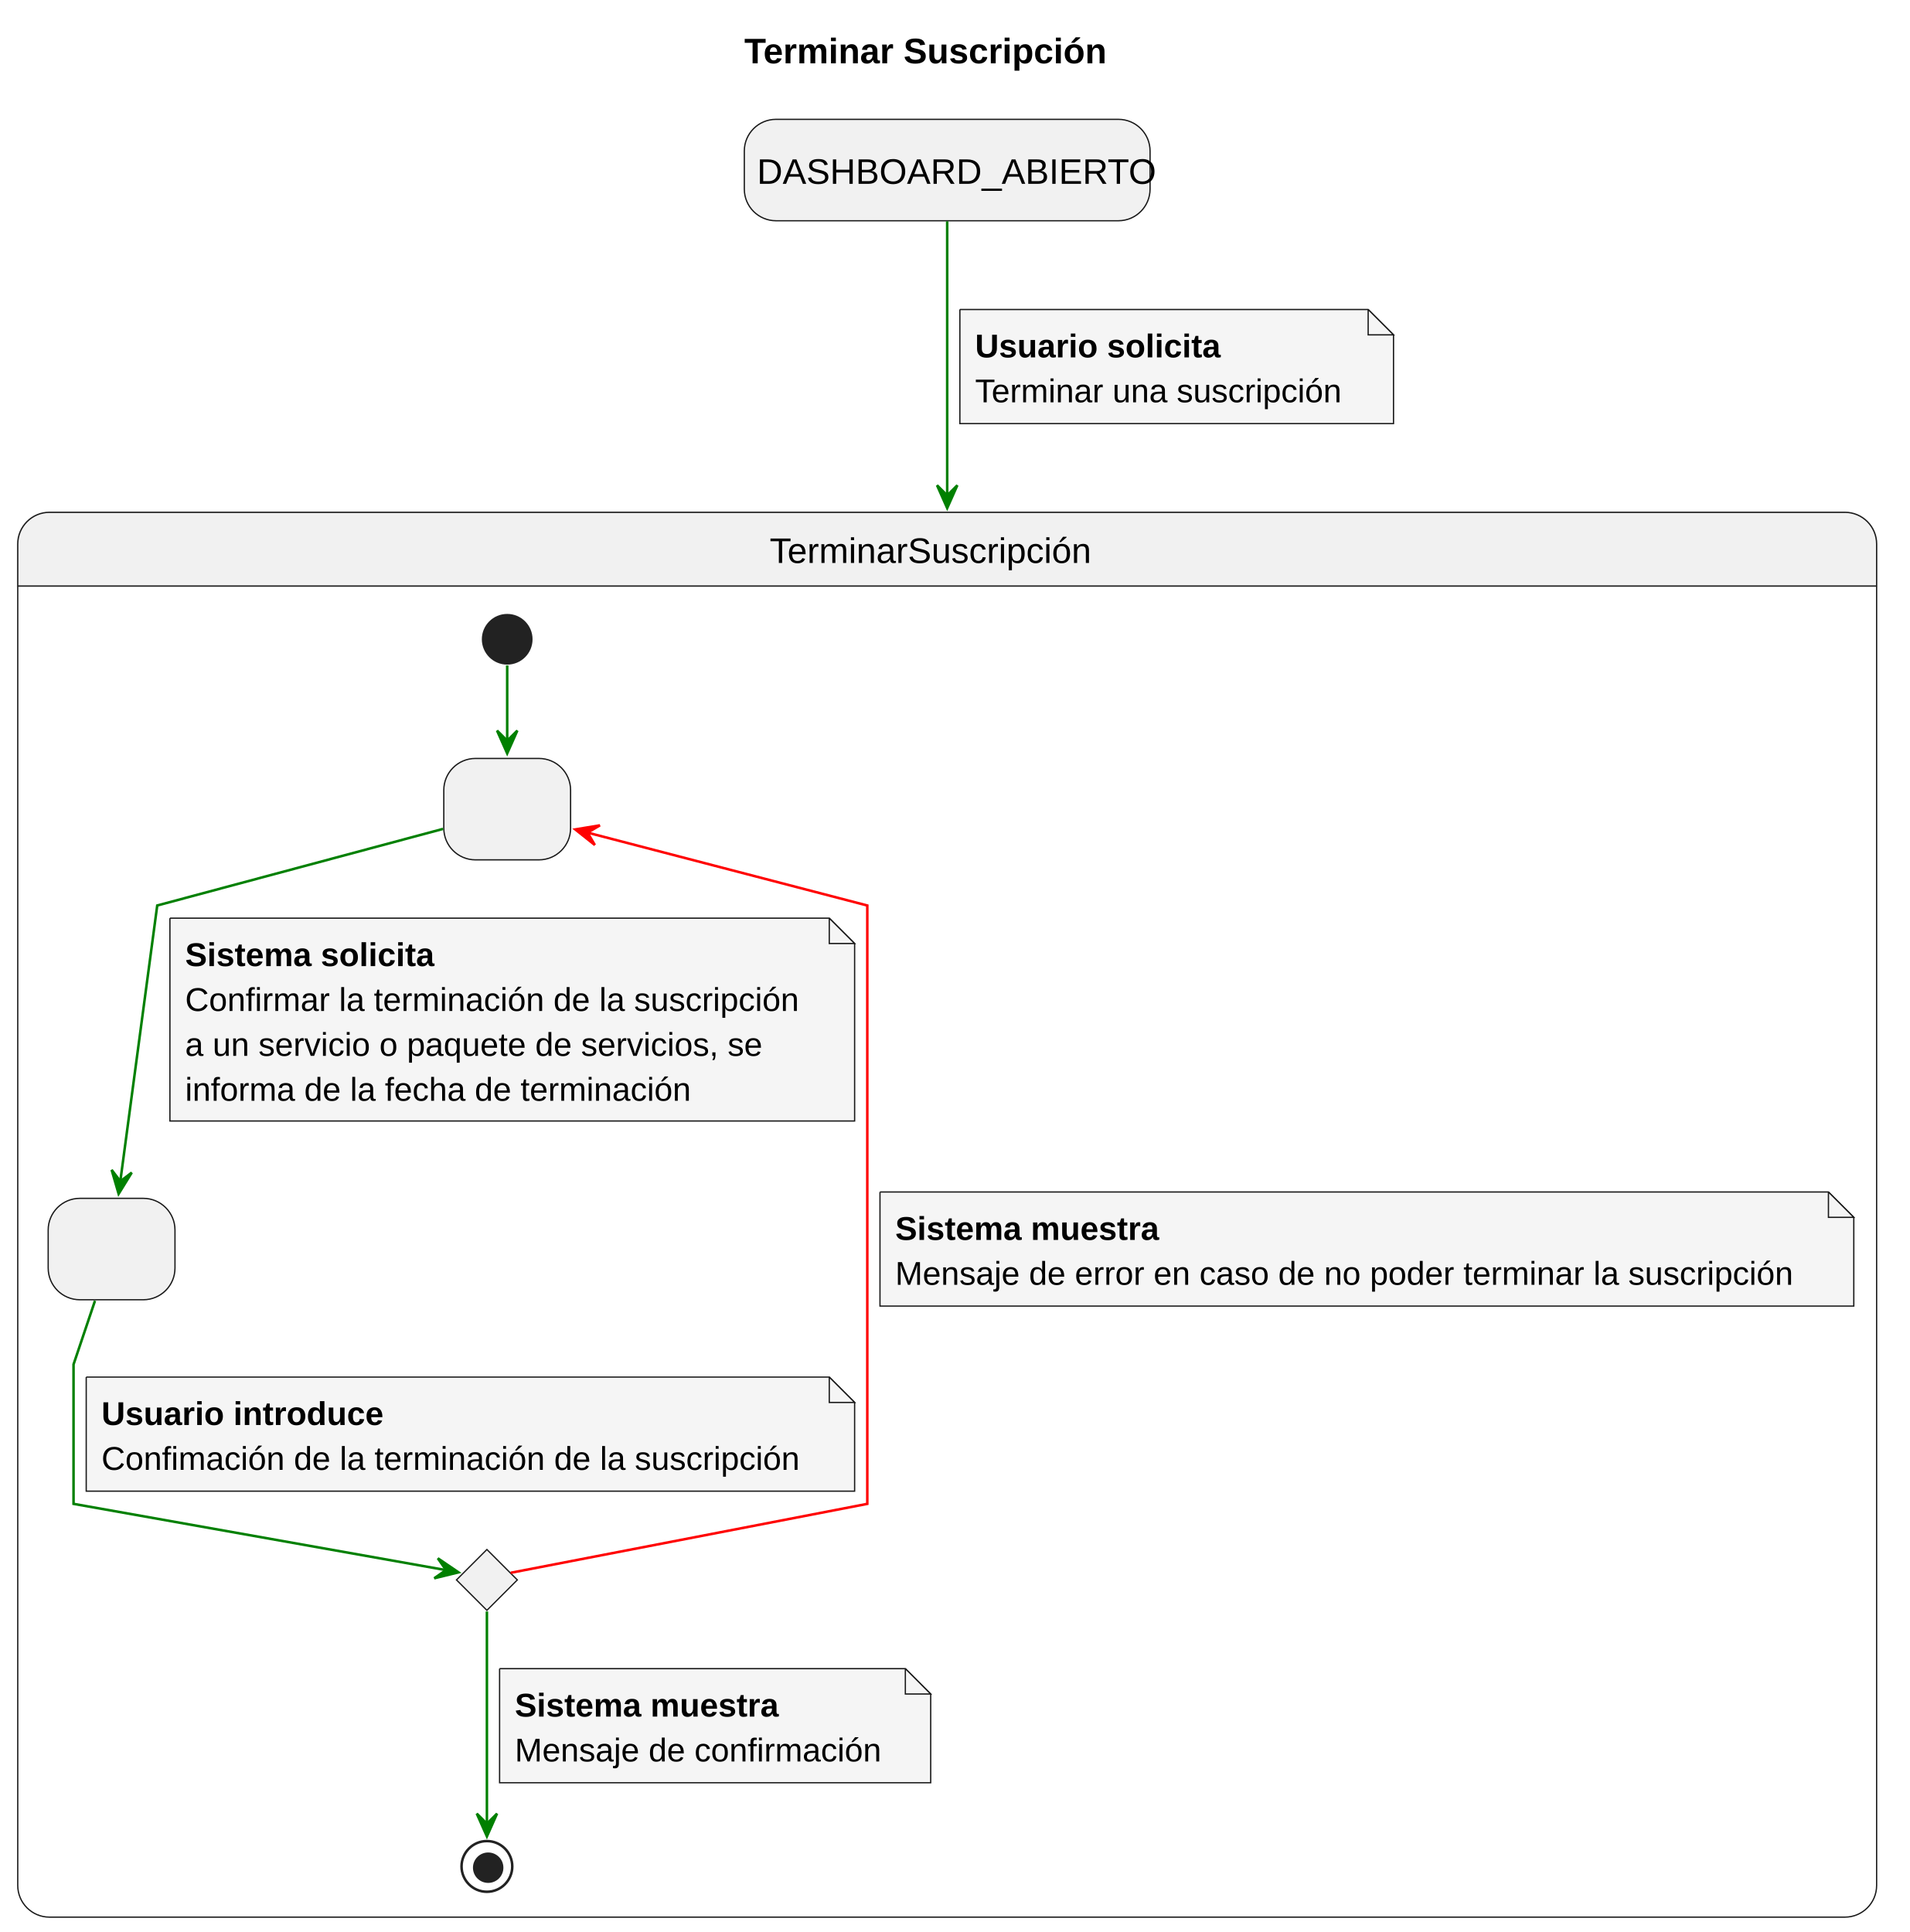
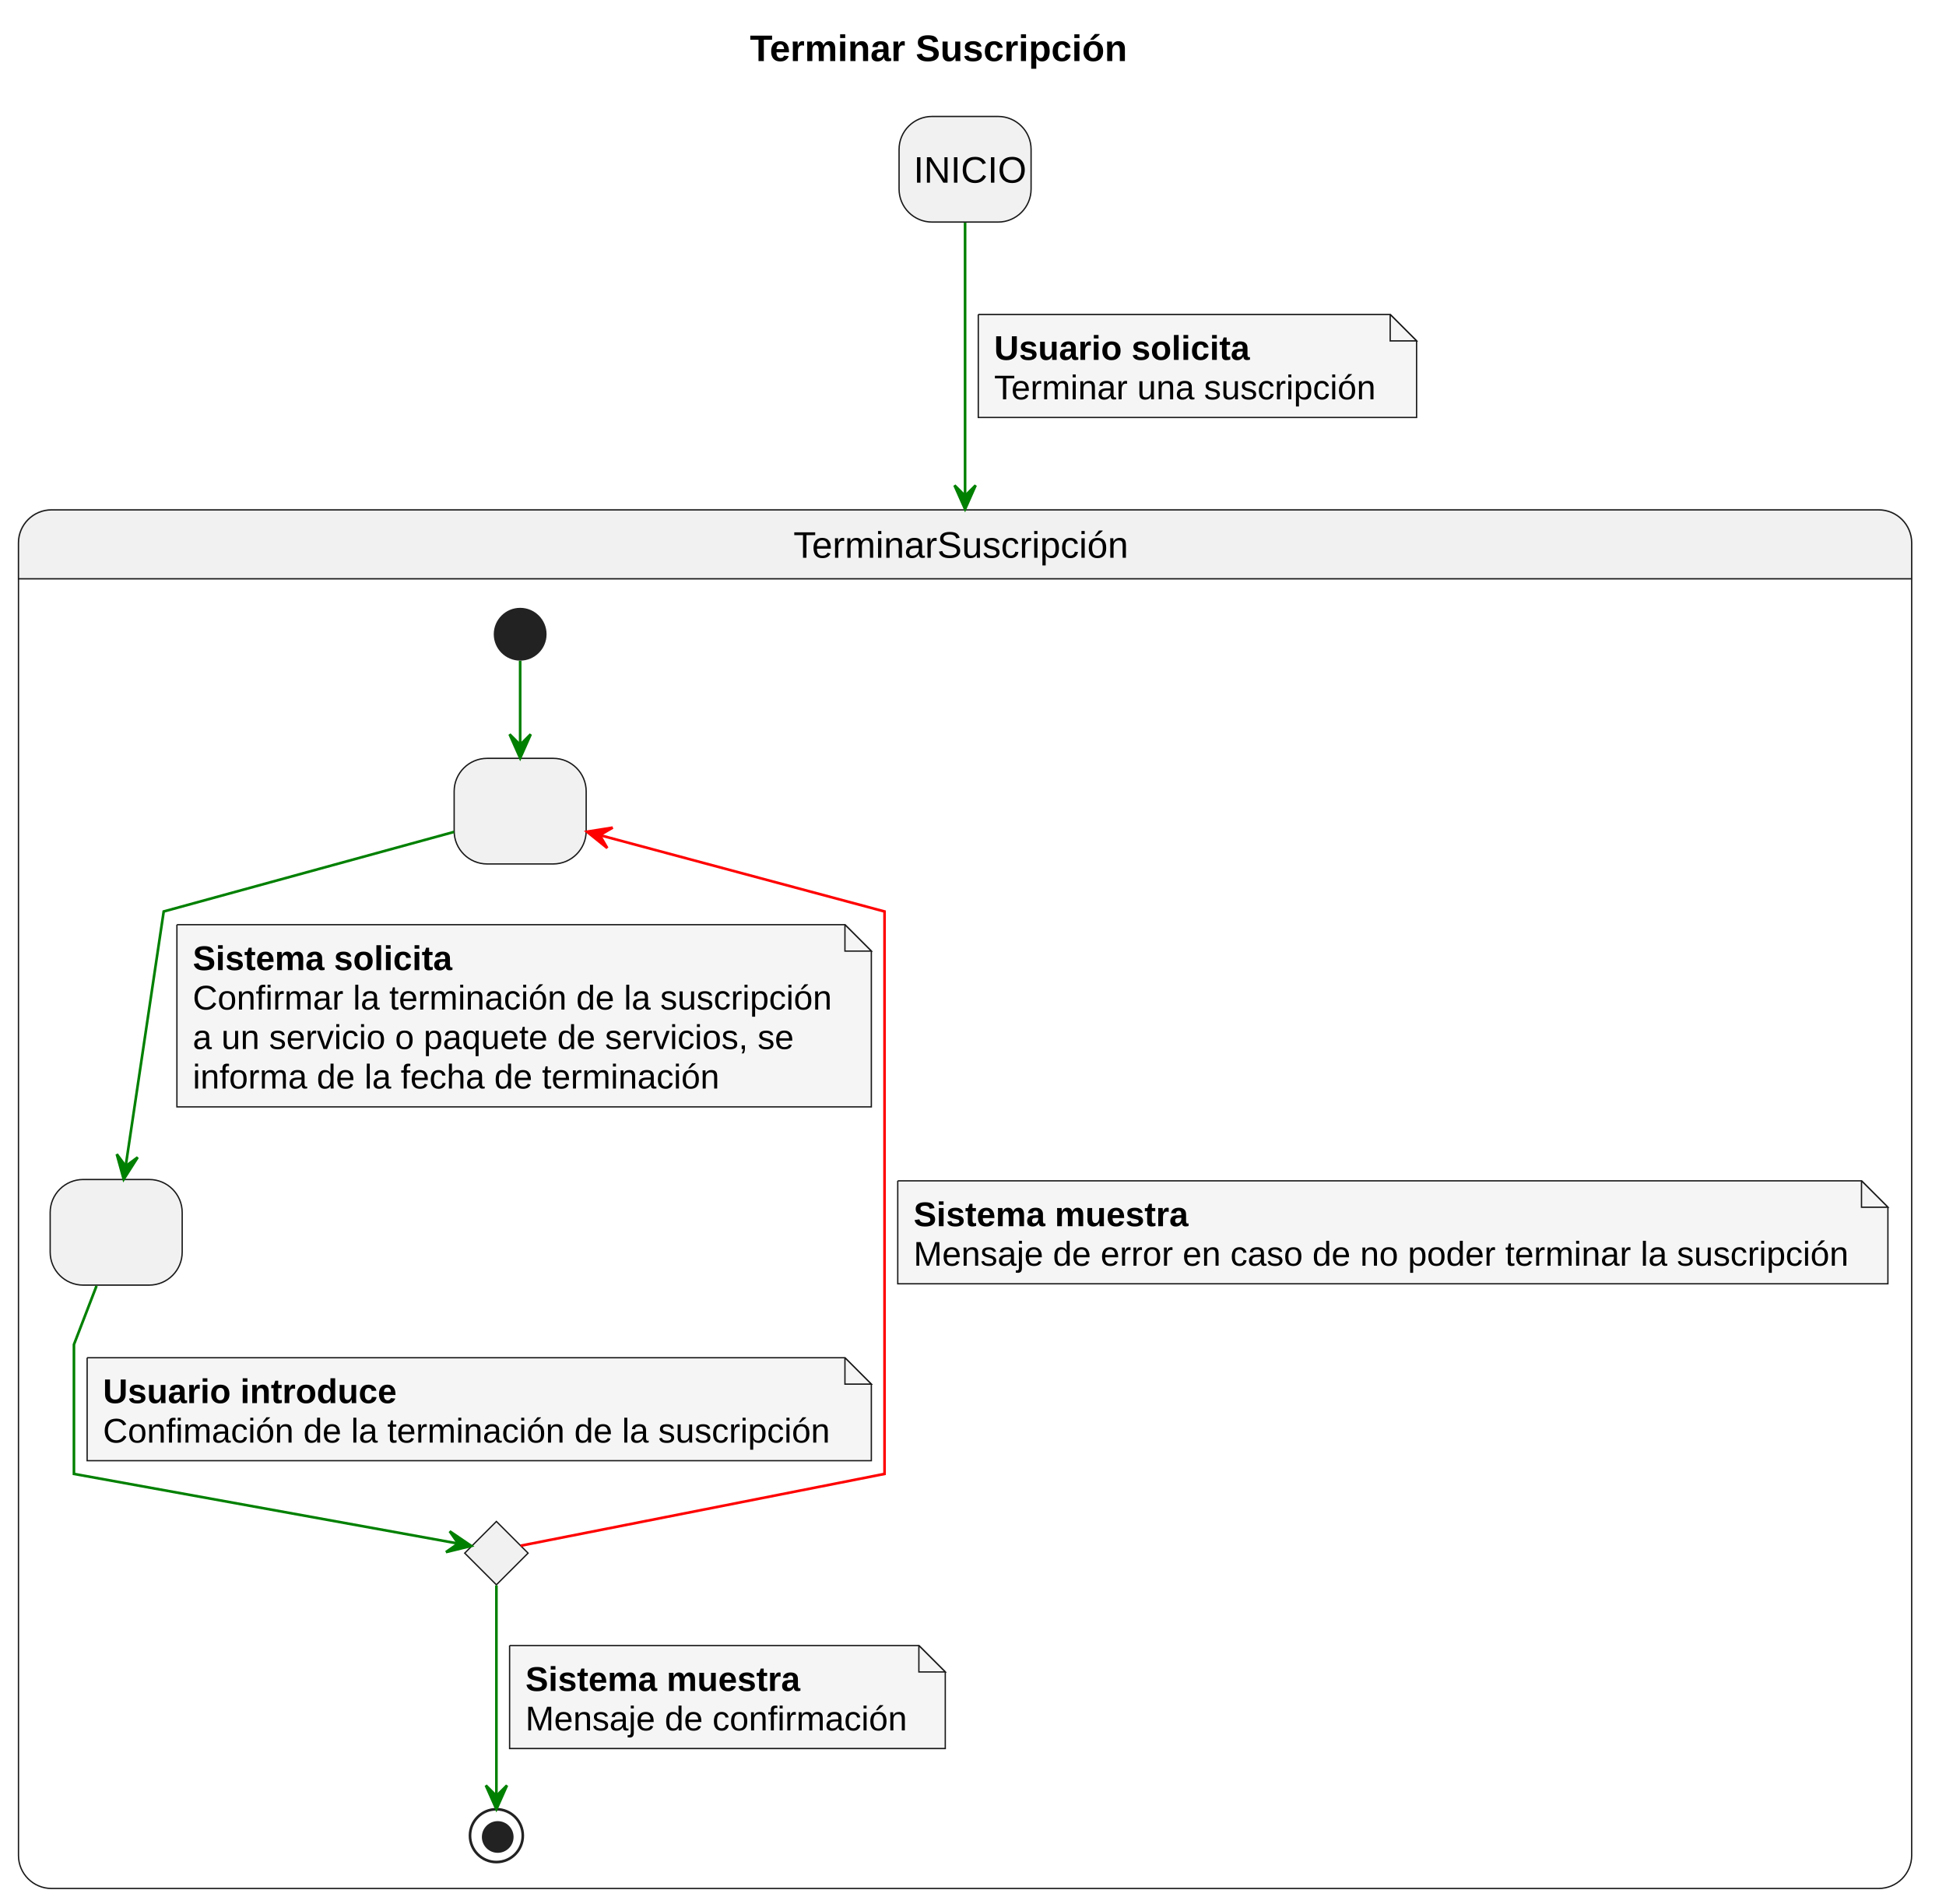
- <svg xmlns="http://www.w3.org/2000/svg" contentStyleType="text/css" height="762px" preserveAspectRatio="none" style="width:753px;height:762px;background:#FFFFFF;" version="1.1" viewBox="0 0 753 762" width="753px" zoomAndPan="magnify">
+ <svg xmlns="http://www.w3.org/2000/svg" contentStyleType="text/css" height="721px" preserveAspectRatio="none" style="width:737px;height:721px;background:#FFFFFF;" version="1.1" viewBox="0 0 737 721" width="737px" zoomAndPan="magnify">
  <defs />
  <g>
-     <rect fill="none" height="29.068" id="_title" style="stroke:none;stroke-width:1.0;" width="156" x="288.5" y="5" />
-     <text fill="#000000" font-family="Arial" font-size="14" font-weight="bold" lengthAdjust="spacing" textLength="146" x="293.5" y="24.966">Terminar Suscripción</text>
-     <rect fill="#F1F1F1" height="40" rx="12.5" ry="12.5" style="stroke:#181818;stroke-width:0.5;" width="160" x="293.5" y="47.068" />
-     <text fill="#000000" font-family="Arial" font-size="14" lengthAdjust="spacing" textLength="150" x="298.5" y="72.5">DASHBOARD_ABIERTO</text>
-     <path d="M19.5,202.068 L727.5,202.068 A12.5,12.5 0 0 1 740,214.568 L740,231.136 L7,231.136 L7,214.568 A12.5,12.5 0 0 1 19.5,202.068 " fill="#F1F1F1" style="stroke:#F1F1F1;stroke-width:1.0;" />
-     <rect fill="none" height="554.068" rx="12.5" ry="12.5" style="stroke:#181818;stroke-width:0.5;" width="733" x="7" y="202.068" />
-     <line style="stroke:#181818;stroke-width:0.5;" x1="7" x2="740" y1="231.136" y2="231.136" />
-     <text fill="#000000" font-family="Arial" font-size="14" lengthAdjust="spacing" textLength="140" x="303.5" y="222.034">TerminarSuscripción</text>
-     <rect fill="#F1F1F1" height="40" rx="12.5" ry="12.5" style="stroke:#181818;stroke-width:0.5;" width="50" x="175" y="299.136" />
-     <text fill="#000000" font-family="Arial" font-size="14" lengthAdjust="spacing" textLength="4" x="198" y="324.568"> </text>
-     <rect fill="#F1F1F1" height="40" rx="12.5" ry="12.5" style="stroke:#181818;stroke-width:0.5;" width="50" x="19" y="472.636" />
-     <text fill="#000000" font-family="Arial" font-size="14" lengthAdjust="spacing" textLength="4" x="42" y="498.068"> </text>
+     <rect fill="none" height="26.099" id="_title" style="stroke:none;stroke-width:1.0;" width="159" x="279" y="5" />
+     <text fill="#000000" font-family="Arial" font-size="14" font-weight="bold" lengthAdjust="spacing" textLength="149" x="284" y="23.132">Terminar Suscripción</text>
+     <rect fill="#F1F1F1" height="40" rx="12.5" ry="12.5" style="stroke:#181818;stroke-width:0.5;" width="50" x="340.5" y="44.099" />
+     <text fill="#000000" font-family="Arial" font-size="14" lengthAdjust="spacing" textLength="39" x="346" y="69.181">INICIO</text>
+     <path d="M19.5,193.099 L711.5,193.099 A12.5,12.5 0 0 1 724,205.599 L724,219.197 L7,219.197 L7,205.599 A12.5,12.5 0 0 1 19.5,193.099 " fill="#F1F1F1" style="stroke:#F1F1F1;stroke-width:1.0;" />
+     <rect fill="none" height="522.099" rx="12.5" ry="12.5" style="stroke:#181818;stroke-width:0.5;" width="717" x="7" y="193.099" />
+     <line style="stroke:#181818;stroke-width:0.5;" x1="7" x2="724" y1="219.197" y2="219.197" />
+     <text fill="#000000" font-family="Arial" font-size="14" lengthAdjust="spacing" textLength="130" x="300.5" y="211.231">TerminarSuscripción</text>
+     <rect fill="#F1F1F1" height="40" rx="12.5" ry="12.5" style="stroke:#181818;stroke-width:0.5;" width="50" x="172" y="287.197" />
+     <text fill="#000000" font-family="Arial" font-size="14" lengthAdjust="spacing" textLength="4" x="195" y="312.28"> </text>
+     <rect fill="#F1F1F1" height="40" rx="12.5" ry="12.5" style="stroke:#181818;stroke-width:0.5;" width="50" x="19" y="446.697" />
+     <text fill="#000000" font-family="Arial" font-size="14" lengthAdjust="spacing" textLength="4" x="42" y="471.78"> </text>
    <g id="elem_3">
-       <polygon fill="#F1F1F1" points="192,611.136,204,623.136,192,635.136,180,623.136,192,611.136" style="stroke:#181818;stroke-width:0.5;" />
+       <polygon fill="#F1F1F1" points="188,576.197,200,588.197,188,600.197,176,588.197,188,576.197" style="stroke:#181818;stroke-width:0.5;" />
    </g>
-     <ellipse cx="200" cy="252.136" fill="#222222" rx="10" ry="10" style="stroke:none;stroke-width:1.0;" />
-     <ellipse cx="192" cy="736.136" fill="none" rx="10" ry="10" style="stroke:#222222;stroke-width:1.0;" />
-     <ellipse cx="192.5" cy="736.636" fill="#222222" rx="6" ry="6" style="stroke:none;stroke-width:1.0;" />
+     <ellipse cx="197" cy="240.197" fill="#222222" rx="10" ry="10" style="stroke:none;stroke-width:1.0;" />
+     <ellipse cx="188" cy="695.197" fill="none" rx="10" ry="10" style="stroke:#222222;stroke-width:1.0;" />
+     <ellipse cx="188.5" cy="695.697" fill="#222222" rx="6" ry="6" style="stroke:none;stroke-width:1.0;" />
    <g id="link_*start*TerminarSuscripción_1">
-       <path d="M200,262.446 C200,270.236 200,281.736 200,292.266 " fill="none" id="*start*TerminarSuscripción-to-1" style="stroke:#008000;stroke-width:1.0;" />
-       <polygon fill="#008000" points="200,297.146,204,288.146,200,292.146,196,288.146,200,297.146" style="stroke:#008000;stroke-width:1.0;" />
+       <path d="M197,250.237 C197,258.387 197,270.757 197,281.797 " fill="none" id="*start*TerminarSuscripción-to-1" style="stroke:#008000;stroke-width:1.0;" />
+       <polygon fill="#008000" points="197,287.087,201,278.087,197,282.087,193,278.087,197,287.087" style="stroke:#008000;stroke-width:1.0;" />
    </g>
    <g id="link_1_2">
-       <path d="M174.69,326.926 C134.85,337.606 62,357.136 62,357.136 C62,357.136 52.67,426.876 47.44,465.916 " fill="none" id="1-to-2" style="stroke:#008000;stroke-width:1.0;" />
-       <polygon fill="#008000" points="46.78,470.866,51.952,462.484,47.451,465.911,44.024,461.41,46.78,470.866" style="stroke:#008000;stroke-width:1.0;" />
-       <path d="M67,362.136 L67,442.136 L337,442.136 L337,372.136 L327,362.136 L67,362.136 " fill="#F5F5F5" style="stroke:#181818;stroke-width:0.5;" />
-       <path d="M327,362.136 L327,372.136 L337,372.136 L327,362.136 " fill="#F5F5F5" style="stroke:#181818;stroke-width:0.5;" />
-       <text fill="#000000" font-family="Arial" font-size="13" font-weight="bold" lengthAdjust="spacing" textLength="102" x="73" y="381.033">Sistema solicita</text>
-       <text fill="#000000" font-family="Arial" font-size="13" lengthAdjust="spacing" textLength="249" x="73" y="398.739">Confirmar la terminación de la suscripción</text>
-       <text fill="#000000" font-family="Arial" font-size="13" lengthAdjust="spacing" textLength="229" x="73" y="416.445">a un servicio o paquete de servicios, se</text>
-       <text fill="#000000" font-family="Arial" font-size="13" lengthAdjust="spacing" textLength="206" x="73" y="434.151">informa de la fecha de terminación</text>
+       <path d="M171.92,315.067 C132.88,325.767 62,345.197 62,345.197 C62,345.197 52.85,406.457 47.6,441.617 " fill="none" id="1-to-2" style="stroke:#008000;stroke-width:1.0;" />
+       <polygon fill="#008000" points="46.85,446.607,52.143,438.302,47.593,441.663,44.232,437.113,46.85,446.607" style="stroke:#008000;stroke-width:1.0;" />
+       <path d="M67,350.197 L67,419.197 L330,419.197 L330,360.197 L320,350.197 L67,350.197 " fill="#F5F5F5" style="stroke:#181818;stroke-width:0.5;" />
+       <path d="M320,350.197 L320,360.197 L330,360.197 L320,350.197 " fill="#F5F5F5" style="stroke:#181818;stroke-width:0.5;" />
+       <text fill="#000000" font-family="Arial" font-size="13" font-weight="bold" lengthAdjust="spacing" textLength="100" x="73" y="367.391">Sistema solicita</text>
+       <text fill="#000000" font-family="Arial" font-size="13" lengthAdjust="spacing" textLength="242" x="73" y="382.34">Confirmar la terminación de la suscripción</text>
+       <text fill="#000000" font-family="Arial" font-size="13" lengthAdjust="spacing" textLength="227" x="73" y="397.289">a un servicio o paquete de servicios, se</text>
+       <text fill="#000000" font-family="Arial" font-size="13" lengthAdjust="spacing" textLength="198" x="73" y="412.237">informa de la fecha de terminación</text>
    </g>
    <g id="link_2_3">
-       <path d="M37.46,513.026 C33.42,525.016 29,538.136 29,538.136 C29,538.136 29,593.136 29,593.136 C29,593.136 135.06,612.006 176.08,619.306 " fill="none" id="2-to-3" style="stroke:#008000;stroke-width:1.0;" />
-       <polygon fill="#008000" points="180.8,620.146,172.652,614.613,175.879,619.259,171.233,622.486,180.8,620.146" style="stroke:#008000;stroke-width:1.0;" />
-       <path d="M34,543.136 L34,588.136 L337,588.136 L337,553.136 L327,543.136 L34,543.136 " fill="#F5F5F5" style="stroke:#181818;stroke-width:0.5;" />
-       <path d="M327,543.136 L327,553.136 L337,553.136 L327,543.136 " fill="#F5F5F5" style="stroke:#181818;stroke-width:0.5;" />
-       <text fill="#000000" font-family="Arial" font-size="13" font-weight="bold" lengthAdjust="spacing" textLength="119" x="40" y="562.033">Usuario introduce</text>
-       <text fill="#000000" font-family="Arial" font-size="13" lengthAdjust="spacing" textLength="282" x="40" y="579.739">Confimación de la terminación de la suscripción</text>
+       <path d="M36.56,486.987 C32.38,497.827 28,509.197 28,509.197 C28,509.197 28,558.197 28,558.197 C28,558.197 133.4,577.297 173.11,584.497 " fill="none" id="2-to-3" style="stroke:#008000;stroke-width:1.0;" />
+       <polygon fill="#008000" points="178.47,585.467,170.322,579.934,173.549,584.58,168.903,587.808,178.47,585.467" style="stroke:#008000;stroke-width:1.0;" />
+       <path d="M33,514.197 L33,553.197 L330,553.197 L330,524.197 L320,514.197 L33,514.197 " fill="#F5F5F5" style="stroke:#181818;stroke-width:0.5;" />
+       <path d="M320,514.197 L320,524.197 L330,524.197 L320,514.197 " fill="#F5F5F5" style="stroke:#181818;stroke-width:0.5;" />
+       <text fill="#000000" font-family="Arial" font-size="13" font-weight="bold" lengthAdjust="spacing" textLength="112" x="39" y="531.391">Usuario introduce</text>
+       <text fill="#000000" font-family="Arial" font-size="13" lengthAdjust="spacing" textLength="276" x="39" y="546.34">Confimación de la terminación de la suscripción</text>
    </g>
    <g id="link_3_1">
-       <path d="M201.38,620.326 C234.22,613.976 342,593.136 342,593.136 C342,593.136 342,357.136 342,357.136 C342,357.136 273.45,339.276 231.61,328.376 " fill="none" id="3-to-1" style="stroke:#FF0000;stroke-width:1.0;" />
-       <polygon fill="#FF0000" points="226.85,327.136,234.556,333.269,231.69,328.392,236.566,325.526,226.85,327.136" style="stroke:#FF0000;stroke-width:1.0;" />
-       <path d="M347,470.136 L347,515.136 L731,515.136 L731,480.136 L721,470.136 L347,470.136 " fill="#F5F5F5" style="stroke:#181818;stroke-width:0.5;" />
-       <path d="M721,470.136 L721,480.136 L731,480.136 L721,470.136 " fill="#F5F5F5" style="stroke:#181818;stroke-width:0.5;" />
-       <text fill="#000000" font-family="Arial" font-size="13" font-weight="bold" lengthAdjust="spacing" textLength="111" x="353" y="489.033">Sistema muestra</text>
-       <text fill="#000000" font-family="Arial" font-size="13" lengthAdjust="spacing" textLength="363" x="353" y="506.739">Mensaje de error en caso de no poder terminar la suscripción</text>
+       <path d="M197.2,585.387 C229.38,579.037 335,558.197 335,558.197 C335,558.197 335,345.197 335,345.197 C335,345.197 268.28,327.307 227.62,316.407 " fill="none" id="3-to-1" style="stroke:#FF0000;stroke-width:1.0;" />
+       <polygon fill="#FF0000" points="222.31,314.987,229.978,321.168,227.142,316.274,232.036,313.438,222.31,314.987" style="stroke:#FF0000;stroke-width:1.0;" />
+       <path d="M340,447.197 L340,486.197 L715,486.197 L715,457.197 L705,447.197 L340,447.197 " fill="#F5F5F5" style="stroke:#181818;stroke-width:0.5;" />
+       <path d="M705,447.197 L705,457.197 L715,457.197 L705,447.197 " fill="#F5F5F5" style="stroke:#181818;stroke-width:0.5;" />
+       <text fill="#000000" font-family="Arial" font-size="13" font-weight="bold" lengthAdjust="spacing" textLength="106" x="346" y="464.391">Sistema muestra</text>
+       <text fill="#000000" font-family="Arial" font-size="13" lengthAdjust="spacing" textLength="354" x="346" y="479.34">Mensaje de error en caso de no poder terminar la suscripción</text>
    </g>
    <g id="link_3_*end*TerminarSuscripción">
-       <path d="M192,635.596 C192,655.576 192,696.806 192,719.426 " fill="none" id="3-to-*end*TerminarSuscripción" style="stroke:#008000;stroke-width:1.0;" />
-       <polygon fill="#008000" points="192,724.296,196,715.296,192,719.296,188,715.296,192,724.296" style="stroke:#008000;stroke-width:1.0;" />
-       <path d="M197,658.136 L197,703.136 L367,703.136 L367,668.136 L357,658.136 L197,658.136 " fill="#F5F5F5" style="stroke:#181818;stroke-width:0.5;" />
-       <path d="M357,658.136 L357,668.136 L367,668.136 L357,658.136 " fill="#F5F5F5" style="stroke:#181818;stroke-width:0.5;" />
-       <text fill="#000000" font-family="Arial" font-size="13" font-weight="bold" lengthAdjust="spacing" textLength="111" x="203" y="677.033">Sistema muestra</text>
-       <text fill="#000000" font-family="Arial" font-size="13" lengthAdjust="spacing" textLength="149" x="203" y="694.739">Mensaje de confirmación</text>
+       <path d="M188,600.437 C188,619.667 188,658.857 188,679.967 " fill="none" id="3-to-*end*TerminarSuscripción" style="stroke:#008000;stroke-width:1.0;" />
+       <polygon fill="#008000" points="188,685.167,192,676.167,188,680.167,184,676.167,188,685.167" style="stroke:#008000;stroke-width:1.0;" />
+       <path d="M193,623.197 L193,662.197 L358,662.197 L358,633.197 L348,623.197 L193,623.197 " fill="#F5F5F5" style="stroke:#181818;stroke-width:0.5;" />
+       <path d="M348,623.197 L348,633.197 L358,633.197 L348,623.197 " fill="#F5F5F5" style="stroke:#181818;stroke-width:0.5;" />
+       <text fill="#000000" font-family="Arial" font-size="13" font-weight="bold" lengthAdjust="spacing" textLength="106" x="199" y="640.391">Sistema muestra</text>
+       <text fill="#000000" font-family="Arial" font-size="13" lengthAdjust="spacing" textLength="144" x="199" y="655.34">Mensaje de confirmación</text>
    </g>
-     <g id="link_DASHBOARD_ABIERTO_TerminarSuscripción">
-       <path d="M373.5,87.298 C373.5,109.718 373.5,149.648 373.5,195.678 " fill="none" id="DASHBOARD_ABIERTO-to-TerminarSuscripción" style="stroke:#008000;stroke-width:1.0;" />
-       <polygon fill="#008000" points="373.5,200.398,377.5,191.398,373.5,195.398,369.5,191.398,373.5,200.398" style="stroke:#008000;stroke-width:1.0;" />
-       <path d="M378.5,122.068 L378.5,167.068 L549.5,167.068 L549.5,132.068 L539.5,122.068 L378.5,122.068 " fill="#F5F5F5" style="stroke:#181818;stroke-width:0.5;" />
-       <path d="M539.5,122.068 L539.5,132.068 L549.5,132.068 L539.5,122.068 " fill="#F5F5F5" style="stroke:#181818;stroke-width:0.5;" />
-       <text fill="#000000" font-family="Arial" font-size="13" font-weight="bold" lengthAdjust="spacing" textLength="101" x="384.5" y="140.965">Usuario solicita</text>
-       <text fill="#000000" font-family="Arial" font-size="13" lengthAdjust="spacing" textLength="150" x="384.5" y="158.671">Terminar una suscripción</text>
+     <g id="link_INICIO_TerminarSuscripción">
+       <path d="M365.5,84.339 C365.5,106.059 365.5,144.099 365.5,187.739 " fill="none" id="INICIO-to-TerminarSuscripción" style="stroke:#008000;stroke-width:1.0;" />
+       <polygon fill="#008000" points="365.5,192.809,369.5,183.809,365.5,187.809,361.5,183.809,365.5,192.809" style="stroke:#008000;stroke-width:1.0;" />
+       <path d="M370.5,119.099 L370.5,158.099 L536.5,158.099 L536.5,129.099 L526.5,119.099 L370.5,119.099 " fill="#F5F5F5" style="stroke:#181818;stroke-width:0.5;" />
+       <path d="M526.5,119.099 L526.5,129.099 L536.5,129.099 L526.5,119.099 " fill="#F5F5F5" style="stroke:#181818;stroke-width:0.5;" />
+       <text fill="#000000" font-family="Arial" font-size="13" font-weight="bold" lengthAdjust="spacing" textLength="97" x="376.5" y="136.292">Usuario solicita</text>
+       <text fill="#000000" font-family="Arial" font-size="13" lengthAdjust="spacing" textLength="145" x="376.5" y="151.241">Terminar una suscripción</text>
    </g>
  </g>
</svg>
